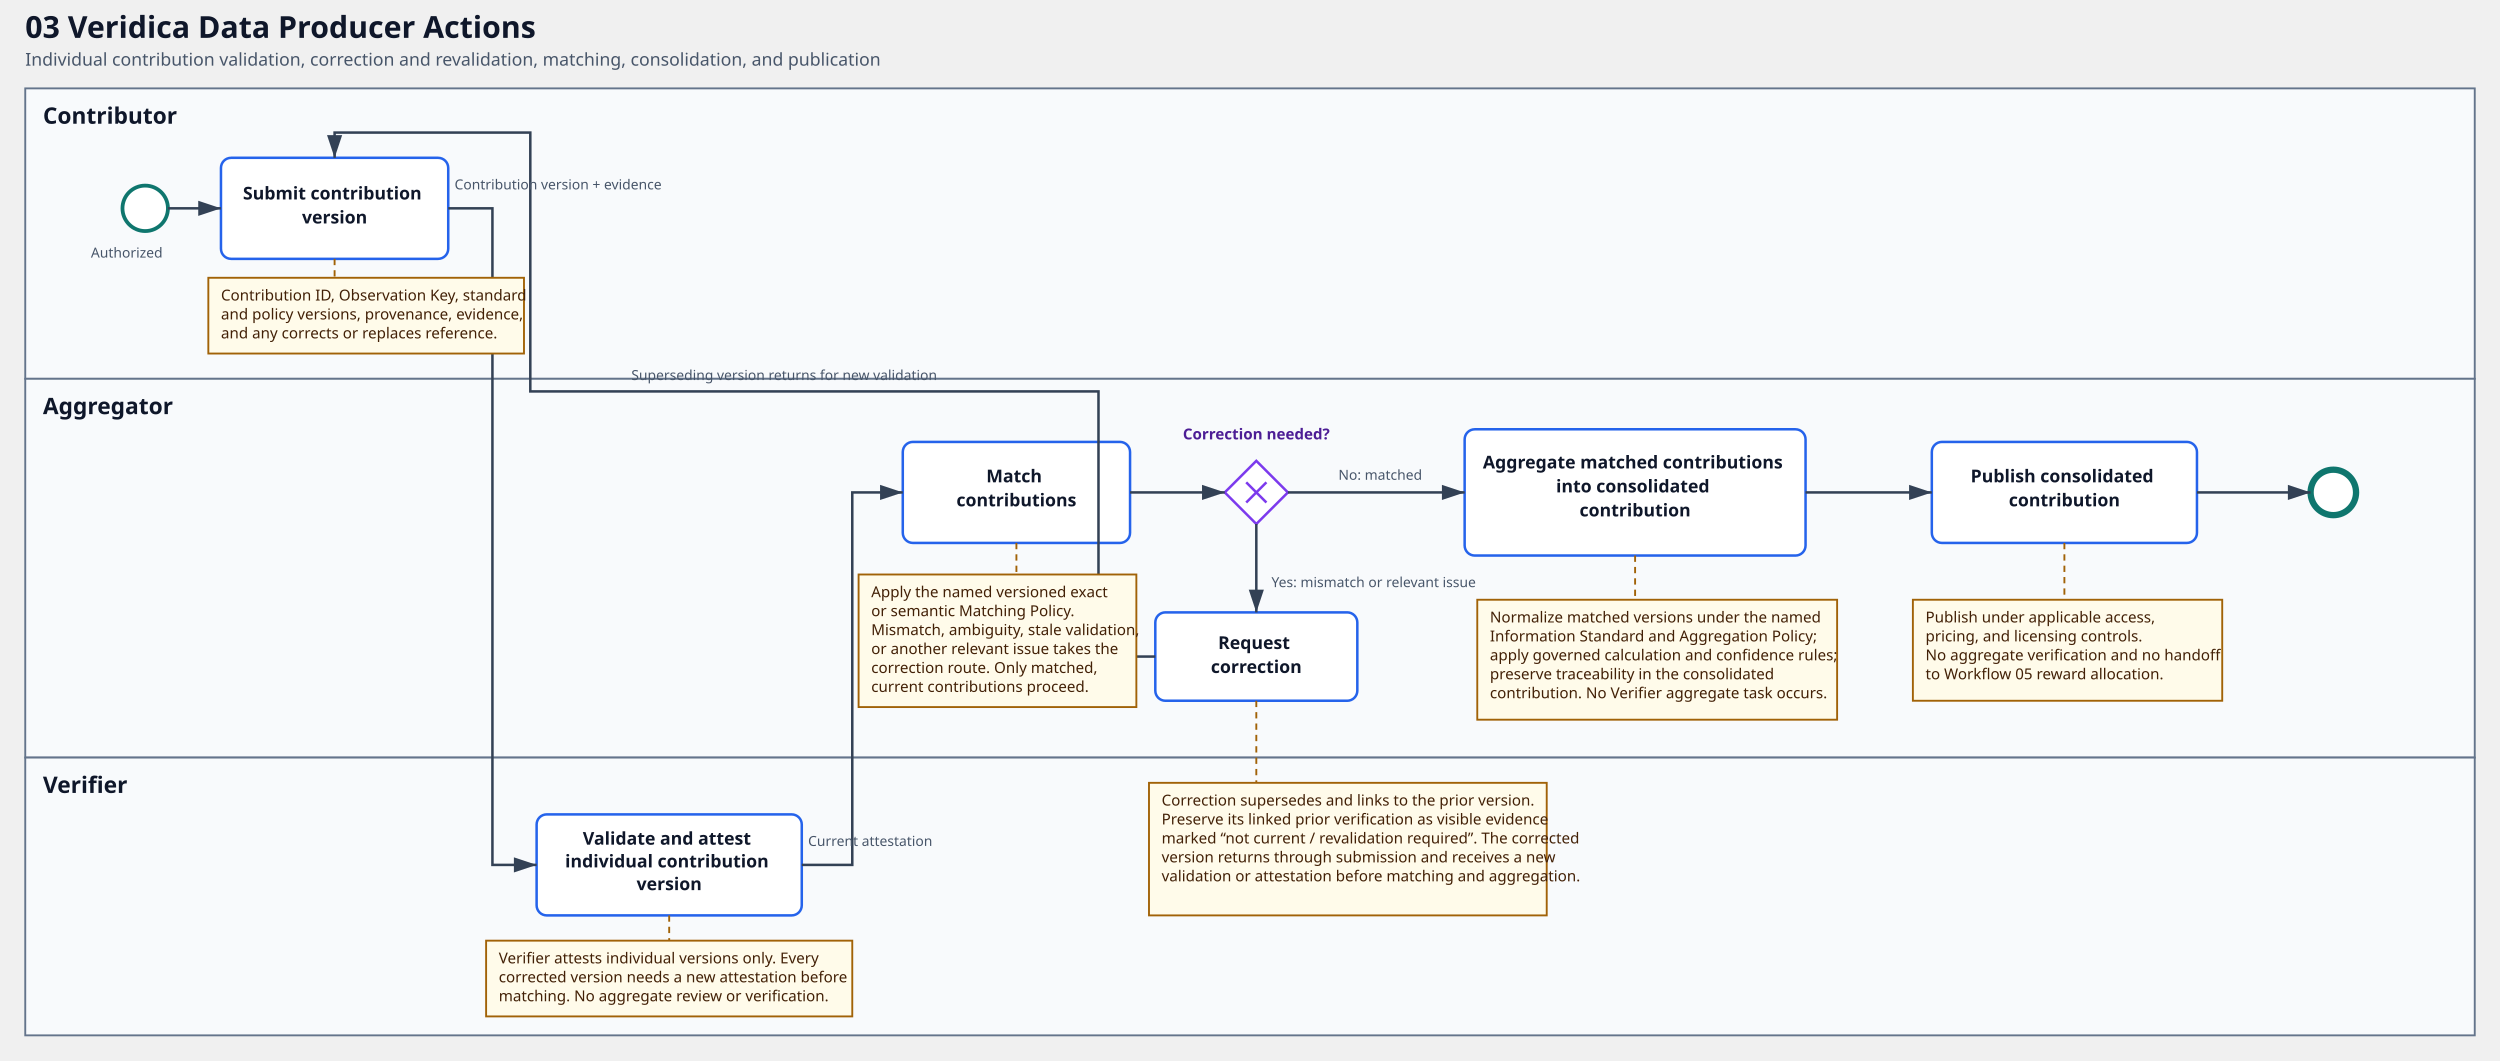
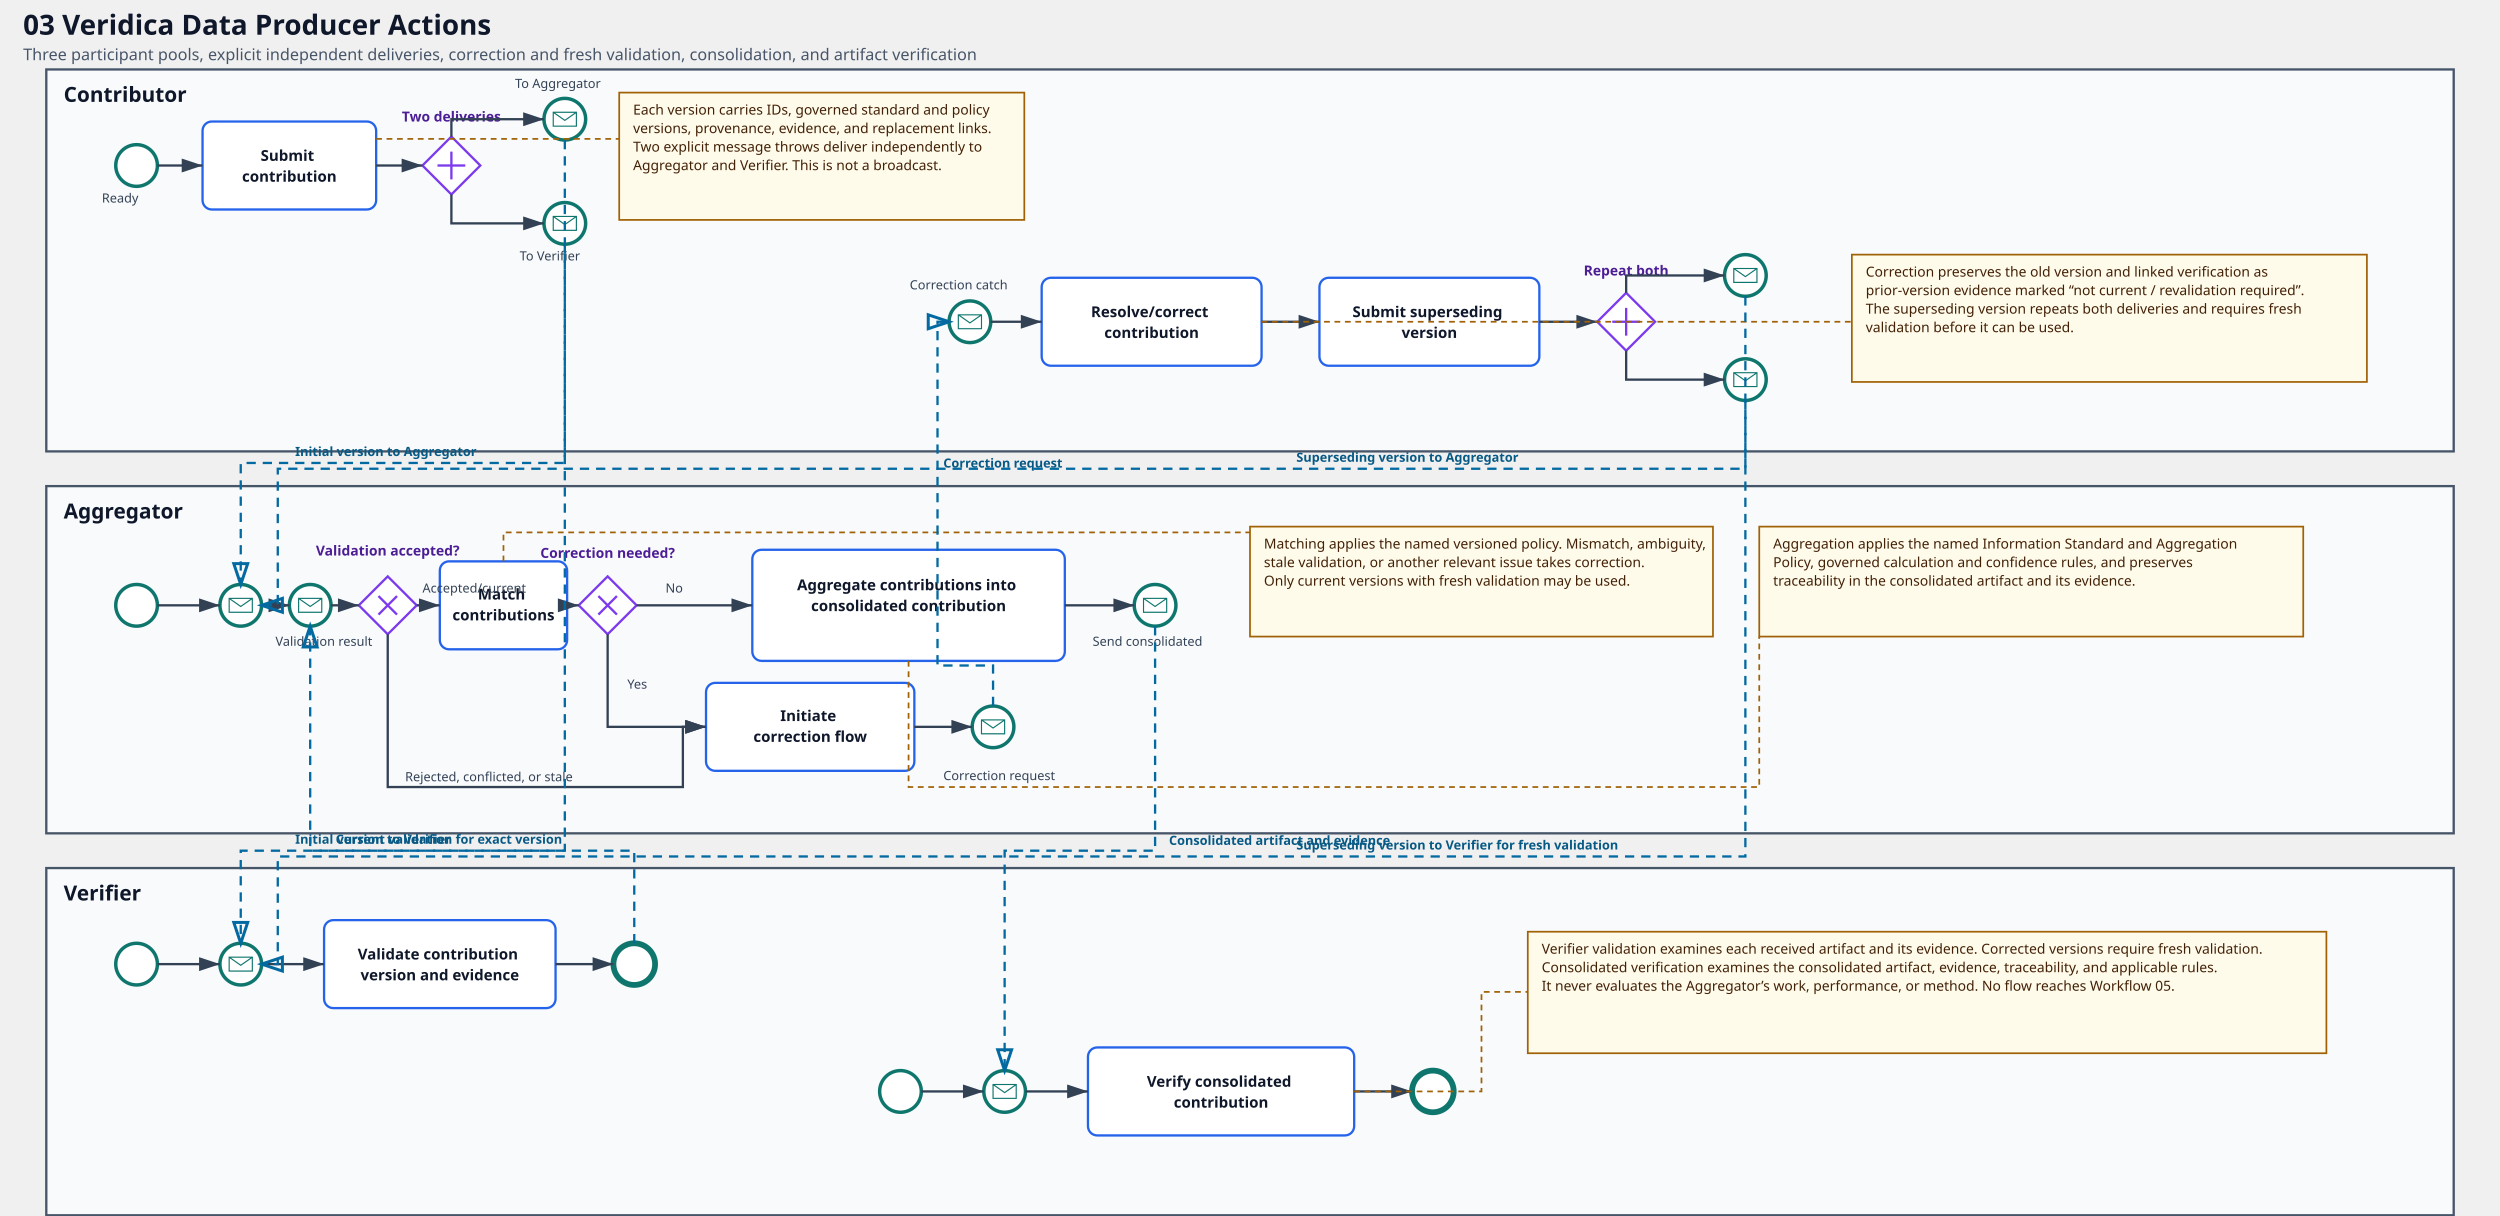
- <svg xmlns="http://www.w3.org/2000/svg" width="1980" height="840" viewBox="0 0 1980 840" role="img" aria-labelledby="title desc">
+ <svg xmlns="http://www.w3.org/2000/svg" width="2160" height="1050" viewBox="0 0 2160 1050" role="img" aria-labelledby="title desc">
  <defs>
-     <marker id="arrow" markerWidth="10" markerHeight="10" refX="9" refY="3" orient="auto" markerUnits="strokeWidth">
+     <marker id="arrow" markerWidth="10" markerHeight="10" refX="9" refY="3" orient="auto">
      <path d="M0,0 L0,6 L9,3 z" fill="#334155" />
    </marker>
+     <marker id="message-arrow" markerWidth="12" markerHeight="12" refX="10" refY="4" orient="auto">
+       <path d="M1,1 L10,4 L1,7 z" fill="none" stroke="#0369a1" stroke-width="1.3" />
+     </marker>
    <style>
-       .lane{fill:#f8fafc;stroke:#64748b;stroke-width:1.5}.lane-label{font:700 18px system-ui,sans-serif;fill:#0f172a}.task{fill:#fff;stroke:#2563eb;stroke-width:2;rx:8}.task-text{font:600 14px system-ui,sans-serif;fill:#0f172a;text-anchor:middle}.flow{fill:none;stroke:#334155;stroke-width:2;marker-end:url(#arrow)}.event{fill:#fff;stroke:#0f766e;stroke-width:3}.event-end{fill:#fff;stroke:#0f766e;stroke-width:5}.gateway{fill:#fff;stroke:#7c3aed;stroke-width:2}.gateway-mark{fill:none;stroke:#7c3aed;stroke-width:2}.note{fill:#fffbea;stroke:#a16207;stroke-width:1.5}.note-text{font:12px system-ui,sans-serif;fill:#422006}.assoc{fill:none;stroke:#a16207;stroke-width:1.5;stroke-dasharray:5 4}.handoff{font:11px system-ui,sans-serif;fill:#475569}.heading{font:700 24px system-ui,sans-serif;fill:#0f172a}.subtitle{font:14px system-ui,sans-serif;fill:#475569}.gateway-label{font:600 12px system-ui,sans-serif;fill:#4c1d95;text-anchor:middle}
+       .pool{fill:#f8fafc;stroke:#475569;stroke-width:2}.pool-label{font:700 18px system-ui,sans-serif;fill:#0f172a}.task{fill:#fff;stroke:#2563eb;stroke-width:2;rx:8}.task-text{font:600 13px system-ui,sans-serif;fill:#0f172a;text-anchor:middle}.flow{fill:none;stroke:#334155;stroke-width:2;marker-end:url(#arrow)}.message{fill:none;stroke:#0369a1;stroke-width:2;stroke-dasharray:8 6;marker-end:url(#message-arrow)}.event{fill:#fff;stroke:#0f766e;stroke-width:3}.event-end{fill:#fff;stroke:#0f766e;stroke-width:5}.gateway{fill:#fff;stroke:#7c3aed;stroke-width:2}.gateway-mark{fill:none;stroke:#7c3aed;stroke-width:2}.note{fill:#fffbea;stroke:#a16207;stroke-width:1.5}.note-text{font:12px system-ui,sans-serif;fill:#422006}.assoc{fill:none;stroke:#a16207;stroke-width:1.5;stroke-dasharray:5 4}.label{font:11px system-ui,sans-serif;fill:#334155}.message-label{font:600 11px system-ui,sans-serif;fill:#075985}.heading{font:700 24px system-ui,sans-serif;fill:#0f172a}.subtitle{font:14px system-ui,sans-serif;fill:#475569}.gateway-label{font:600 12px system-ui,sans-serif;fill:#4c1d95;text-anchor:middle}
    </style>
  </defs>
  <text class="heading" x="20" y="30">03 Veridica Data Producer Actions</text>
-   <text class="subtitle" x="20" y="52">Individual contribution validation, correction and revalidation, matching, consolidation, and publication</text>
-   <rect class="lane" x="20" y="70" width="1940" height="230" />
-   <rect class="lane" x="20" y="300" width="1940" height="300" />
-   <rect class="lane" x="20" y="600" width="1940" height="220" />
-   <text class="lane-label" x="34" y="98">Contributor</text>
-   <text class="lane-label" x="34" y="328">Aggregator</text>
-   <text class="lane-label" x="34" y="628">Verifier</text>
-   <circle class="event" cx="115" cy="165" r="18" />
-   <text class="handoff" x="72" y="204">Authorized</text>
-   <rect class="task" x="175" y="125" width="180" height="80" />
-   <text class="task-text" x="265" y="158">
-     <tspan x="265">Submit contribution</tspan>
-     <tspan x="265" dy="19">version</tspan>
+   <text class="subtitle" x="20" y="52">Three participant pools, explicit independent deliveries, correction and fresh validation, consolidation, and artifact verification</text>
+   <rect class="pool" x="40" y="60" width="2080" height="330" />
+   <rect class="pool" x="40" y="420" width="2080" height="300" />
+   <rect class="pool" x="40" y="750" width="2080" height="300" />
+   <text class="pool-label" x="55" y="88">Contributor</text>
+   <text class="pool-label" x="55" y="448">Aggregator</text>
+   <text class="pool-label" x="55" y="778">Verifier</text>
+   <circle class="event" cx="118" cy="143" r="18" />
+   <text class="label" x="88" y="175">Ready</text>
+   <rect class="task" x="175" y="105" width="150" height="76" />
+   <text class="task-text" x="250" y="139">
+     <tspan x="250">Submit</tspan>
+     <tspan x="250" dy="18">contribution</tspan>
  </text>
-   <rect class="task" x="425" y="645" width="210" height="80" />
-   <text class="task-text" x="530" y="669">
-     <tspan x="530">Validate and attest</tspan>
-     <tspan x="530" dy="18">individual contribution</tspan>
-     <tspan x="530" dy="18">version</tspan>
+   <polygon class="gateway" points="390,118 415,143 390,168 365,143" />
+   <path class="gateway-mark" d="M378 143 H402 M390 131 V155" />
+   <text class="gateway-label" x="390" y="105">Two deliveries</text>
+   <circle class="event" cx="488" cy="103" r="18" />
+   <path d="M478 97h20v12h-20z M478 97l10 7 10-7" fill="none" stroke="#0f766e" />
+   <text class="label" x="445" y="76">To Aggregator</text>
+   <circle class="event" cx="488" cy="193" r="18" />
+   <path d="M478 187h20v12h-20z M478 187l10 7 10-7" fill="none" stroke="#0f766e" />
+   <text class="label" x="449" y="225">To Verifier</text>
+   <path class="flow" d="M136 143 H175" />
+   <path class="flow" d="M325 143 H365" />
+   <path class="flow" d="M390 118 V103 H470" />
+   <path class="flow" d="M390 168 V193 H470" />
+   <rect class="note" x="535" y="80" width="350" height="110" />
+   <text class="note-text" x="547" y="99">
+     <tspan x="547">Each version carries IDs, governed standard and policy</tspan>
+     <tspan x="547" dy="16">versions, provenance, evidence, and replacement links.</tspan>
+     <tspan x="547" dy="16">Two explicit message throws deliver independently to</tspan>
+     <tspan x="547" dy="16">Aggregator and Verifier. This is not a broadcast.</tspan>
  </text>
-   <rect class="task" x="715" y="350" width="180" height="80" />
-   <text class="task-text" x="805" y="382">
-     <tspan x="805">Match</tspan>
-     <tspan x="805" dy="19">contributions</tspan>
+   <path class="assoc" d="M325 120 H535" />
+   <circle class="event" cx="838" cy="278" r="18" />
+   <path d="M828 272h20v12h-20z M828 272l10 7 10-7" fill="none" stroke="#0f766e" />
+   <text class="label" x="786" y="250">Correction catch</text>
+   <rect class="task" x="900" y="240" width="190" height="76" />
+   <text class="task-text" x="995" y="274">
+     <tspan x="995">Resolve/correct</tspan>
+     <tspan x="995" dy="18">contribution</tspan>
  </text>
-   <polygon class="gateway" points="995,365 1020,390 995,415 970,390" />
-   <path class="gateway-mark" d="M987 382 L1003 398 M1003 382 L987 398" />
-   <text class="gateway-label" x="995" y="348">Correction needed?</text>
-   <rect class="task" x="915" y="485" width="160" height="70" />
-   <text class="task-text" x="995" y="514">
-     <tspan x="995">Request</tspan>
-     <tspan x="995" dy="19">correction</tspan>
+   <rect class="task" x="1140" y="240" width="190" height="76" />
+   <text class="task-text" x="1235" y="274">
+     <tspan x="1235">Submit superseding</tspan>
+     <tspan x="1235" dy="18">version</tspan>
  </text>
-   <rect class="task" x="1160" y="340" width="270" height="100" />
-   <text class="task-text" x="1295" y="371">
-     <tspan x="1295">Aggregate matched contributions</tspan>
-     <tspan x="1295" dy="19">into consolidated</tspan>
-     <tspan x="1295" dy="19">contribution</tspan>
+   <polygon class="gateway" points="1405,253 1430,278 1405,303 1380,278" />
+   <path class="gateway-mark" d="M1393 278h24 M1405 266v24" />
+   <text class="gateway-label" x="1405" y="238">Repeat both</text>
+   <circle class="event" cx="1508" cy="238" r="18" />
+   <path d="M1498 232h20v12h-20z M1498 232l10 7 10-7" fill="none" stroke="#0f766e" />
+   <circle class="event" cx="1508" cy="328" r="18" />
+   <path d="M1498 322h20v12h-20z M1498 322l10 7 10-7" fill="none" stroke="#0f766e" />
+   <path class="flow" d="M856 278 H900" />
+   <path class="flow" d="M1090 278 H1140" />
+   <path class="flow" d="M1330 278 H1380" />
+   <path class="flow" d="M1405 253 V238 H1490" />
+   <path class="flow" d="M1405 303 V328 H1490" />
+   <rect class="note" x="1600" y="220" width="445" height="110" />
+   <text class="note-text" x="1612" y="239">
+     <tspan x="1612">Correction preserves the old version and linked verification as</tspan>
+     <tspan x="1612" dy="16">prior-version evidence marked “not current / revalidation required”.</tspan>
+     <tspan x="1612" dy="16">The superseding version repeats both deliveries and requires fresh</tspan>
+     <tspan x="1612" dy="16">validation before it can be used.</tspan>
  </text>
-   <rect class="task" x="1530" y="350" width="210" height="80" />
-   <text class="task-text" x="1635" y="382">
-     <tspan x="1635">Publish consolidated</tspan>
-     <tspan x="1635" dy="19">contribution</tspan>
+   <path class="assoc" d="M1090 278 H1600" />
+   <circle class="event" cx="118" cy="523" r="18" />
+   <circle class="event" cx="208" cy="523" r="18" />
+   <path d="M198 517h20v12h-20z M198 517l10 7 10-7" fill="none" stroke="#0f766e" />
+   <circle class="event" cx="268" cy="523" r="18" />
+   <path d="M258 517h20v12h-20z M258 517l10 7 10-7" fill="none" stroke="#0f766e" />
+   <text class="label" x="238" y="558">Validation result</text>
+   <polygon class="gateway" points="335,498 360,523 335,548 310,523" />
+   <path class="gateway-mark" d="M327 515l16 16 M343 515l-16 16" />
+   <text class="gateway-label" x="335" y="480">Validation accepted?</text>
+   <rect class="task" x="380" y="485" width="110" height="76" />
+   <text class="task-text" x="435" y="518">
+     <tspan x="435">Match</tspan>
+     <tspan x="435" dy="18">contributions</tspan>
  </text>
-   <circle class="event-end" cx="1848" cy="390" r="18" />
-   <path class="flow" d="M133 165 H175" />
-   <path class="flow" d="M355 165 H390 V685 H425" />
-   <path class="flow" d="M635 685 H675 V390 H715" />
-   <path class="flow" d="M895 390 H970" />
-   <path class="flow" d="M995 415 V485" />
-   <path class="flow" d="M915 520 H870 V310 H420 V105 H265 V125" />
-   <path class="flow" d="M1020 390 H1160" />
-   <path class="flow" d="M1430 390 H1530" />
-   <path class="flow" d="M1740 390 H1830" />
-   <text class="handoff" x="360" y="150">Contribution version + evidence</text>
-   <text class="handoff" x="640" y="670">Current attestation</text>
-   <text class="handoff" x="1007" y="465">Yes: mismatch or relevant issue</text>
-   <text class="handoff" x="500" y="301">Superseding version returns for new validation</text>
-   <text class="handoff" x="1060" y="380">No: matched</text>
-   <rect class="note" x="165" y="220" width="250" height="60" />
-   <text class="note-text" x="175" y="238">
-     <tspan x="175">Contribution ID, Observation Key, standard</tspan>
-     <tspan x="175" dy="15">and policy versions, provenance, evidence,</tspan>
-     <tspan x="175" dy="15">and any corrects or replaces reference.</tspan>
+   <polygon class="gateway" points="525,498 550,523 525,548 500,523" />
+   <path class="gateway-mark" d="M517 515l16 16 M533 515l-16 16" />
+   <text class="gateway-label" x="525" y="482">Correction needed?</text>
+   <rect class="task" x="610" y="590" width="180" height="76" />
+   <text class="task-text" x="700" y="623">
+     <tspan x="700">Initiate</tspan>
+     <tspan x="700" dy="18">correction flow</tspan>
  </text>
-   <path class="assoc" d="M265 205 V220" />
-   <rect class="note" x="385" y="745" width="290" height="60" />
-   <text class="note-text" x="395" y="763">
-     <tspan x="395">Verifier attests individual versions only. Every</tspan>
-     <tspan x="395" dy="15">corrected version needs a new attestation before</tspan>
-     <tspan x="395" dy="15">matching. No aggregate review or verification.</tspan>
+   <circle class="event" cx="858" cy="628" r="18" />
+   <path d="M848 622h20v12h-20z M848 622l10 7 10-7" fill="none" stroke="#0f766e" />
+   <text class="label" x="815" y="674">Correction request</text>
+   <rect class="task" x="650" y="475" width="270" height="96" />
+   <text class="task-text" x="785" y="510">
+     <tspan x="785">Aggregate contributions into</tspan>
+     <tspan x="785" dy="18">consolidated contribution</tspan>
  </text>
-   <path class="assoc" d="M530 725 V745" />
-   <rect class="note" x="680" y="455" width="220" height="105" />
-   <text class="note-text" x="690" y="473">
-     <tspan x="690">Apply the named versioned exact</tspan>
-     <tspan x="690" dy="15">or semantic Matching Policy.</tspan>
-     <tspan x="690" dy="15">Mismatch, ambiguity, stale validation,</tspan>
-     <tspan x="690" dy="15">or another relevant issue takes the</tspan>
-     <tspan x="690" dy="15">correction route. Only matched,</tspan>
-     <tspan x="690" dy="15">current contributions proceed.</tspan>
+   <circle class="event" cx="998" cy="523" r="18" />
+   <path d="M988 517h20v12h-20z M988 517l10 7 10-7" fill="none" stroke="#0f766e" />
+   <text class="label" x="944" y="558">Send consolidated</text>
+   <path class="flow" d="M136 523 H190" />
+   <path class="flow" d="M226 523 H250" />
+   <path class="flow" d="M286 523 H310" />
+   <path class="flow" d="M360 523 H380" />
+   <path class="flow" d="M490 523 H500" />
+   <path class="flow" d="M335 548 V680 H590 V628 H610" />
+   <path class="flow" d="M525 548 V628 H610" />
+   <path class="flow" d="M550 523 H650" />
+   <path class="flow" d="M790 628 H840" />
+   <path class="flow" d="M920 523 H980" />
+   <text class="label" x="365" y="512">Accepted/current</text>
+   <text class="label" x="350" y="675">Rejected, conflicted, or stale</text>
+   <text class="label" x="542" y="595">Yes</text>
+   <text class="label" x="575" y="512">No</text>
+   <rect class="note" x="1080" y="455" width="400" height="95" />
+   <text class="note-text" x="1092" y="474">
+     <tspan x="1092">Matching applies the named versioned policy. Mismatch, ambiguity,</tspan>
+     <tspan x="1092" dy="16">stale validation, or another relevant issue takes correction.</tspan>
+     <tspan x="1092" dy="16">Only current versions with fresh validation may be used.</tspan>
  </text>
-   <path class="assoc" d="M805 430 V455" />
-   <rect class="note" x="910" y="620" width="315" height="105" />
-   <text class="note-text" x="920" y="638">
-     <tspan x="920">Correction supersedes and links to the prior version.</tspan>
-     <tspan x="920" dy="15">Preserve its linked prior verification as visible evidence</tspan>
-     <tspan x="920" dy="15">marked “not current / revalidation required”. The corrected</tspan>
-     <tspan x="920" dy="15">version returns through submission and receives a new</tspan>
-     <tspan x="920" dy="15">validation or attestation before matching and aggregation.</tspan>
+   <path class="assoc" d="M435 485 V460 H1080" />
+   <rect class="note" x="1520" y="455" width="470" height="95" />
+   <text class="note-text" x="1532" y="474">
+     <tspan x="1532">Aggregation applies the named Information Standard and Aggregation</tspan>
+     <tspan x="1532" dy="16">Policy, governed calculation and confidence rules, and preserves</tspan>
+     <tspan x="1532" dy="16">traceability in the consolidated artifact and its evidence.</tspan>
  </text>
-   <path class="assoc" d="M995 555 V620" />
-   <rect class="note" x="1170" y="475" width="285" height="95" />
-   <text class="note-text" x="1180" y="493">
-     <tspan x="1180">Normalize matched versions under the named</tspan>
-     <tspan x="1180" dy="15">Information Standard and Aggregation Policy;</tspan>
-     <tspan x="1180" dy="15">apply governed calculation and confidence rules;</tspan>
-     <tspan x="1180" dy="15">preserve traceability in the consolidated</tspan>
-     <tspan x="1180" dy="15">contribution. No Verifier aggregate task occurs.</tspan>
+   <path class="assoc" d="M785 571 V680 H1520 V550" />
+   <circle class="event" cx="118" cy="833" r="18" />
+   <circle class="event" cx="208" cy="833" r="18" />
+   <path d="M198 827h20v12h-20z M198 827l10 7 10-7" fill="none" stroke="#0f766e" />
+   <rect class="task" x="280" y="795" width="200" height="76" />
+   <text class="task-text" x="380" y="829">
+     <tspan x="380">Validate contribution</tspan>
+     <tspan x="380" dy="18">version and evidence</tspan>
  </text>
-   <path class="assoc" d="M1295 440 V475" />
-   <rect class="note" x="1515" y="475" width="245" height="80" />
-   <text class="note-text" x="1525" y="493">
-     <tspan x="1525">Publish under applicable access,</tspan>
-     <tspan x="1525" dy="15">pricing, and licensing controls.</tspan>
-     <tspan x="1525" dy="15">No aggregate verification and no handoff</tspan>
-     <tspan x="1525" dy="15">to Workflow 05 reward allocation.</tspan>
+   <circle class="event-end" cx="548" cy="833" r="18" />
+   <path class="flow" d="M136 833 H190" />
+   <path class="flow" d="M226 833 H280" />
+   <path class="flow" d="M480 833 H530" />
+   <circle class="event" cx="778" cy="943" r="18" />
+   <circle class="event" cx="868" cy="943" r="18" />
+   <path d="M858 937h20v12h-20z M858 937l10 7 10-7" fill="none" stroke="#0f766e" />
+   <rect class="task" x="940" y="905" width="230" height="76" />
+   <text class="task-text" x="1055" y="939">
+     <tspan x="1055">Verify consolidated</tspan>
+     <tspan x="1055" dy="18">contribution</tspan>
  </text>
-   <path class="assoc" d="M1635 430 V475" />
+   <circle class="event-end" cx="1238" cy="943" r="18" />
+   <path class="flow" d="M796 943 H850" />
+   <path class="flow" d="M886 943 H940" />
+   <path class="flow" d="M1170 943 H1220" />
+   <rect class="note" x="1320" y="805" width="690" height="105" />
+   <text class="note-text" x="1332" y="824">
+     <tspan x="1332">Verifier validation examines each received artifact and its evidence. Corrected versions require fresh validation.</tspan>
+     <tspan x="1332" dy="16">Consolidated verification examines the consolidated artifact, evidence, traceability, and applicable rules.</tspan>
+     <tspan x="1332" dy="16">It never evaluates the Aggregator’s work, performance, or method. No flow reaches Workflow 05.</tspan>
+   </text>
+   <path class="assoc" d="M1170 943 H1280 V857 H1320" />
+   <path class="message" d="M488 121 V400 H208 V505" />
+   <text class="message-label" x="255" y="394">Initial version to Aggregator</text>
+   <path class="message" d="M488 211 V735 H208 V815" />
+   <text class="message-label" x="255" y="729">Initial version to Verifier</text>
+   <path class="message" d="M1508 256 V405 H240 V523 H226" />
+   <text class="message-label" x="1120" y="399">Superseding version to Aggregator</text>
+   <path class="message" d="M1508 346 V740 H240 V833 H226" />
+   <text class="message-label" x="1120" y="734">Superseding version to Verifier for fresh validation</text>
+   <path class="message" d="M548 815 V735 H268 V541" />
+   <text class="message-label" x="290" y="729">Current validation for exact version</text>
+   <path class="message" d="M858 610 V575 H810 V278 H820" />
+   <text class="message-label" x="815" y="404">Correction request</text>
+   <path class="message" d="M998 541 V735 H868 V925" />
+   <text class="message-label" x="1010" y="730">Consolidated artifact and evidence</text>
</svg>
